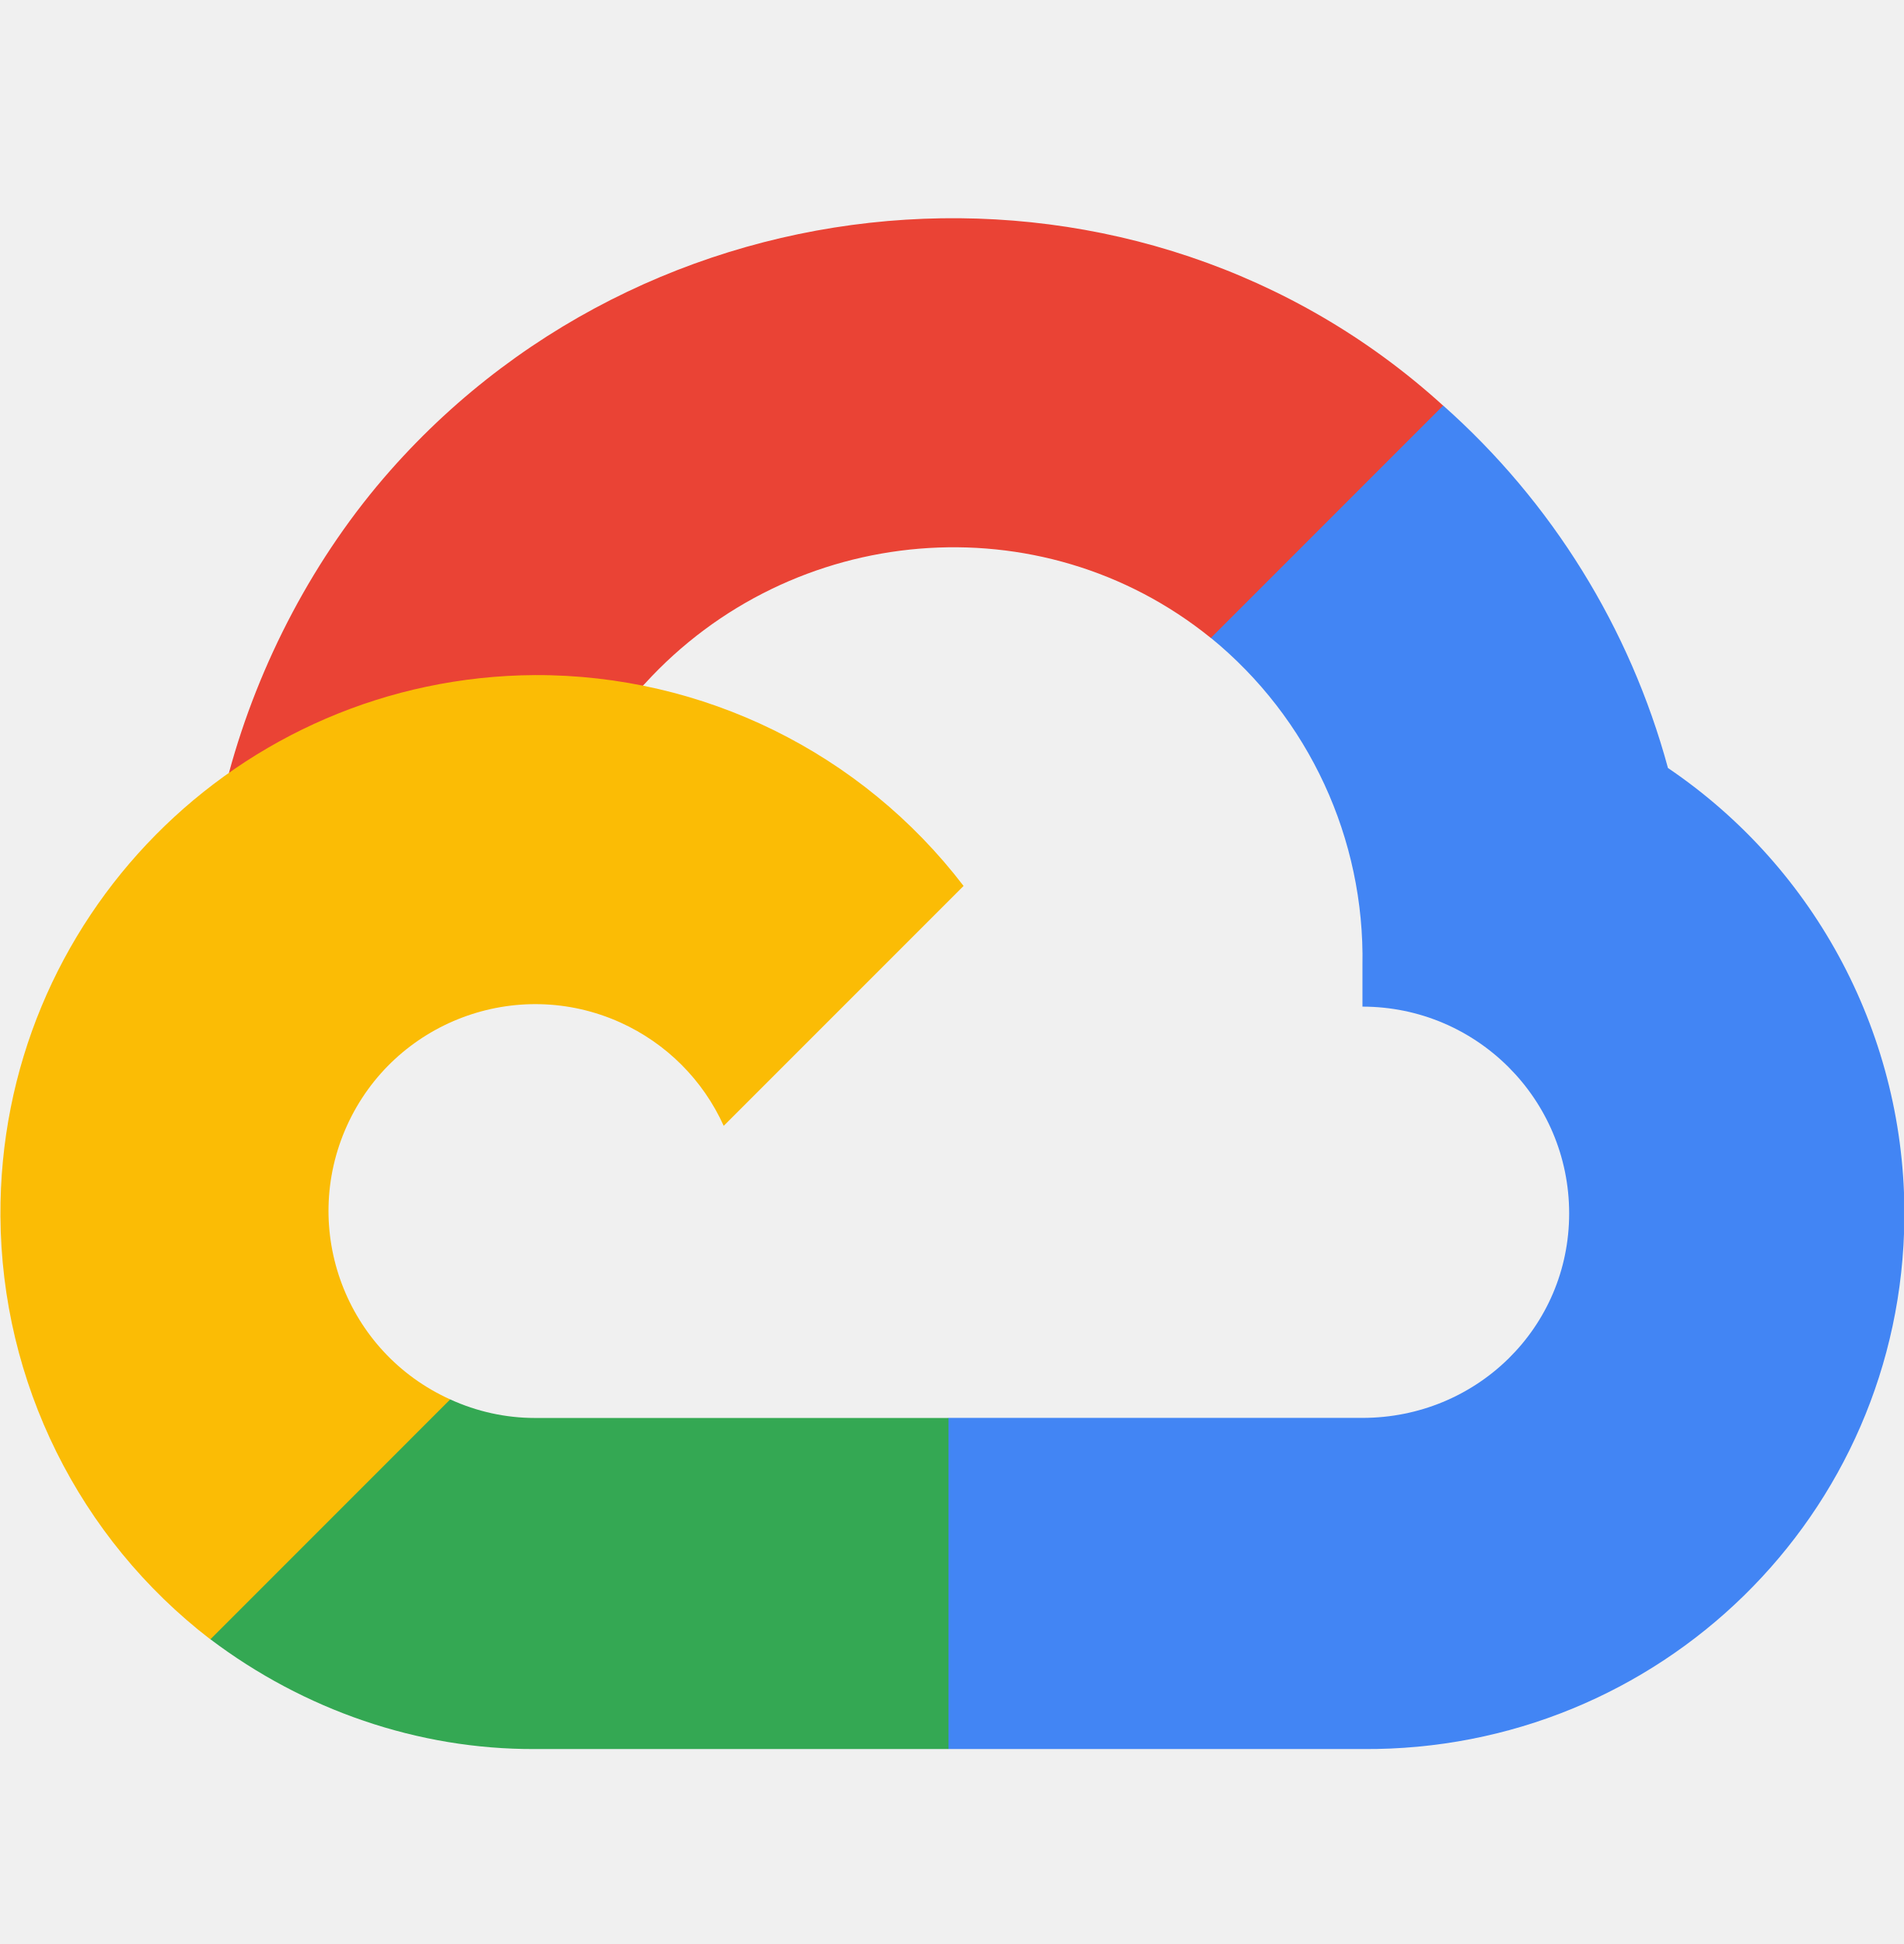
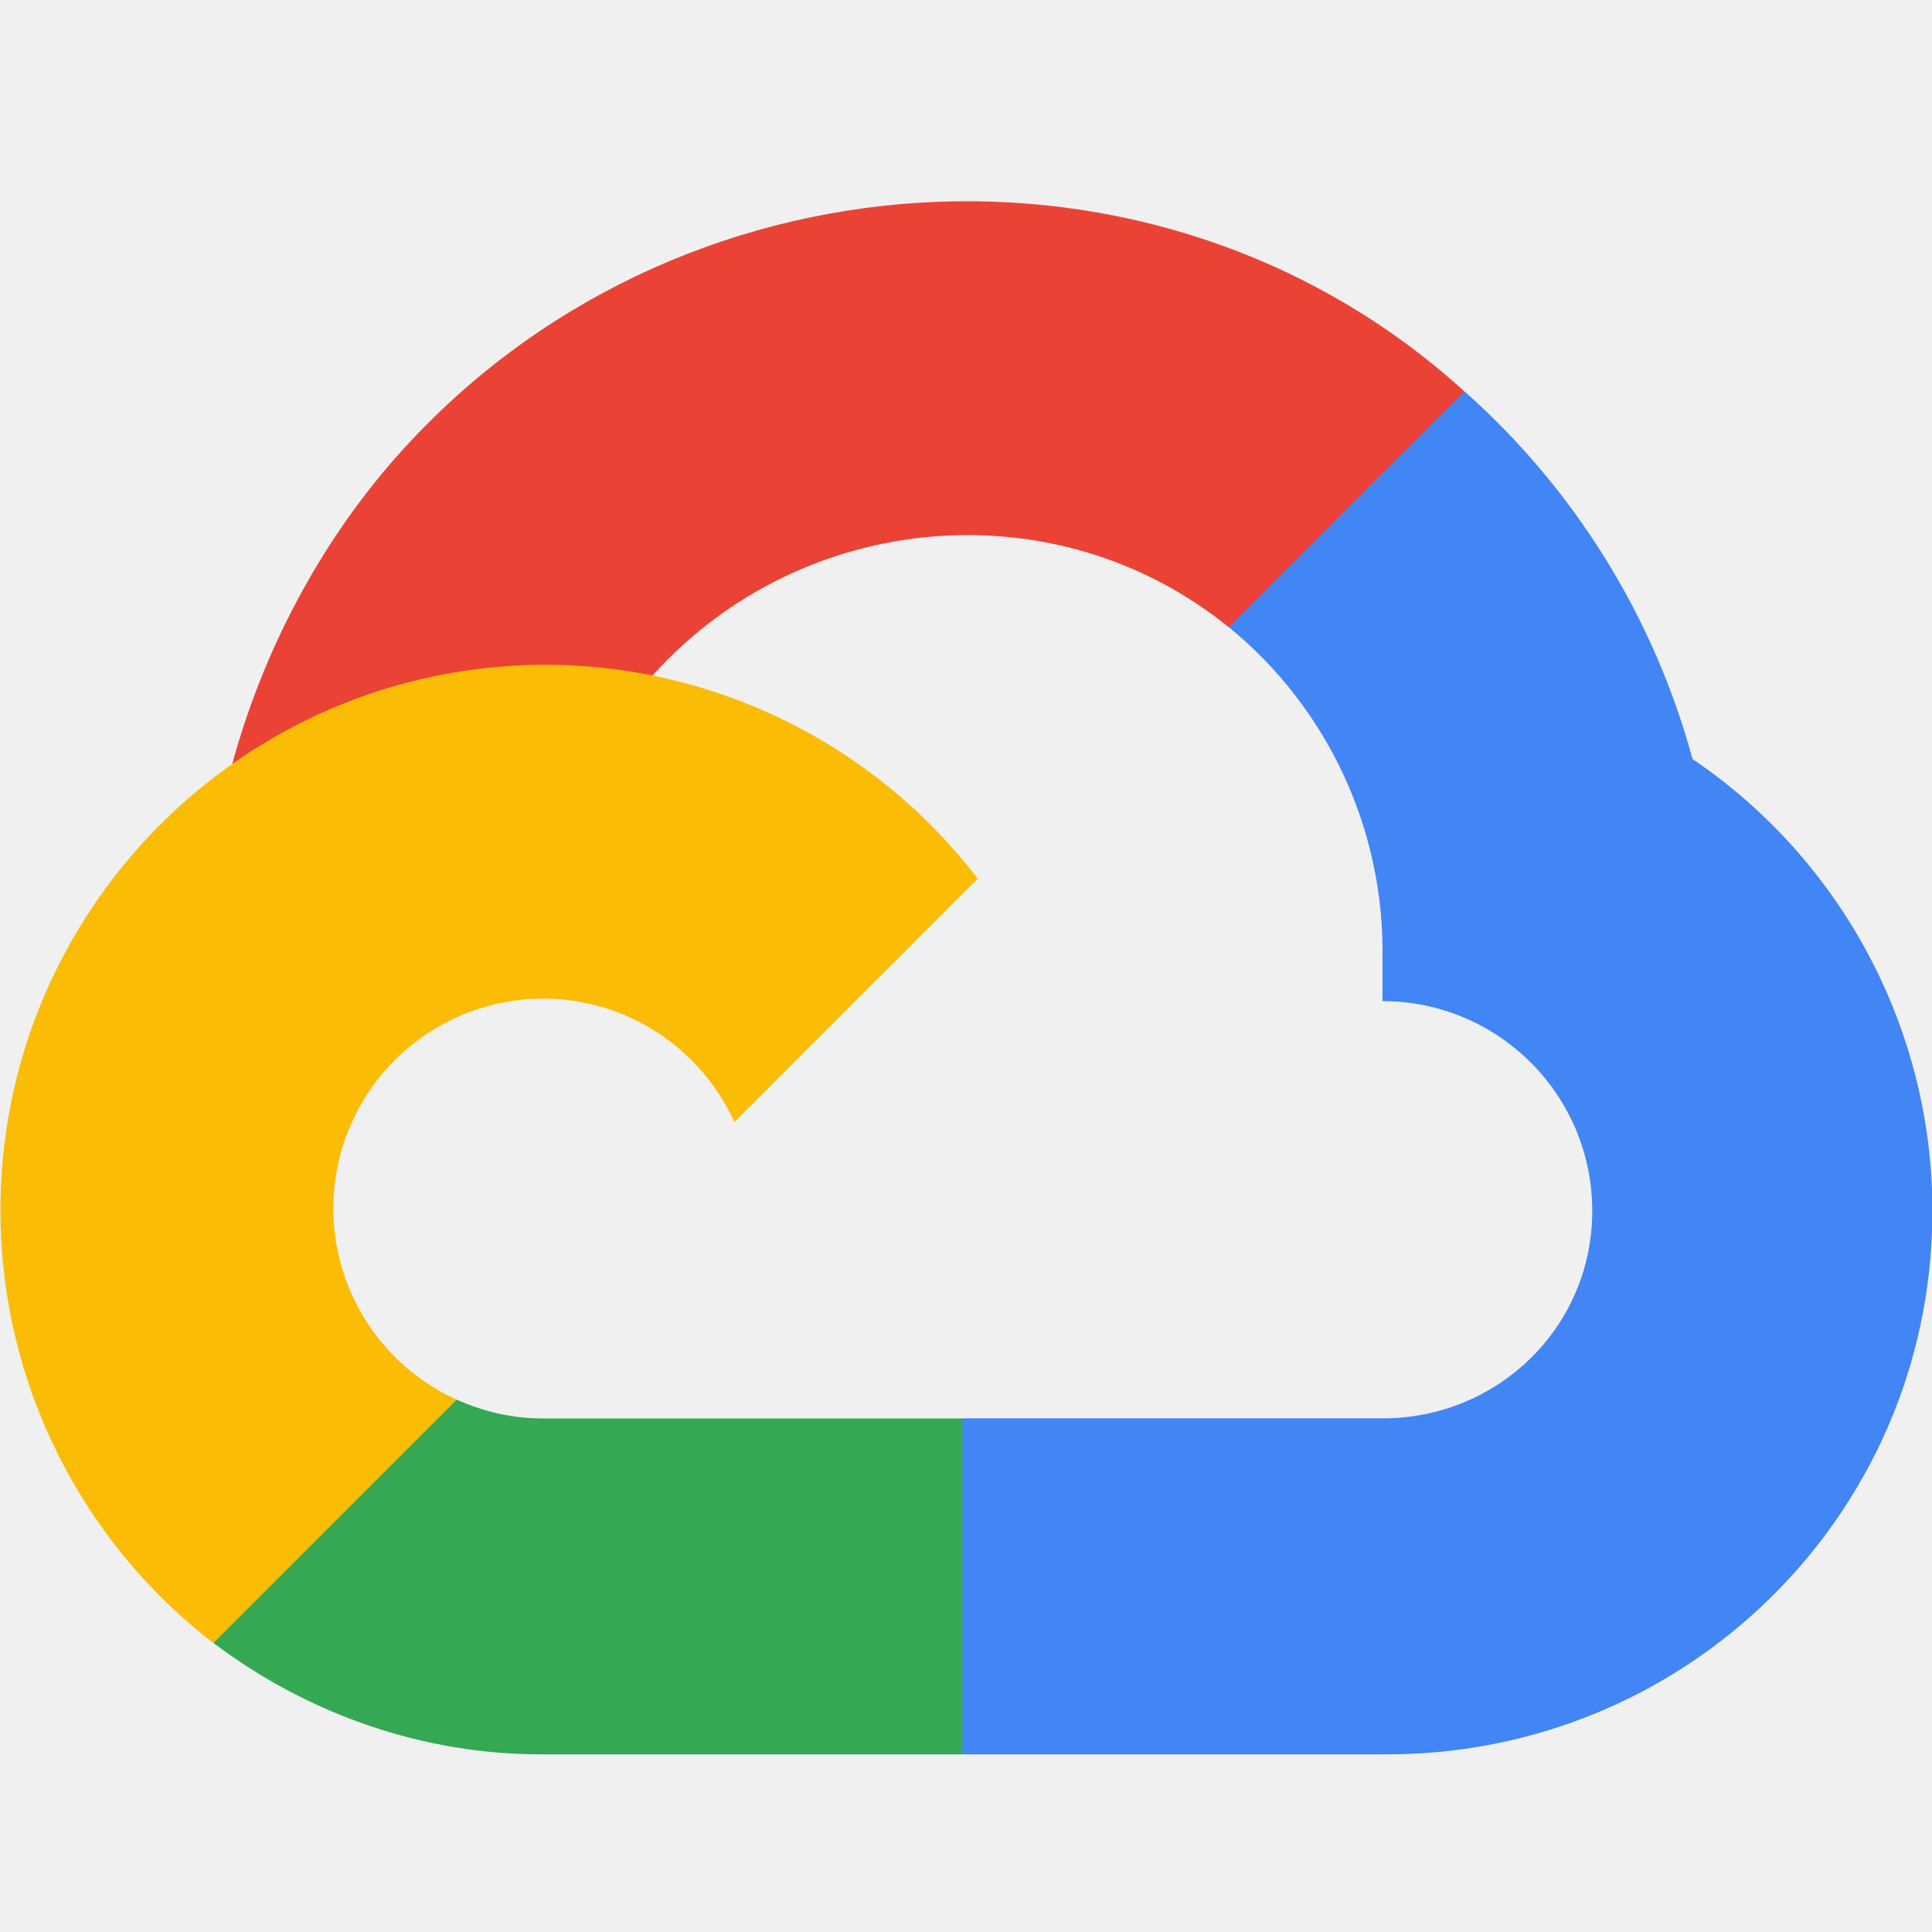
- <svg xmlns="http://www.w3.org/2000/svg" width="48" height="49" viewBox="0 0 48 49" fill="none">
-   <g clip-path="url(#clip0_3698_16301)">
-     <path d="M31.933 16.153L36.105 11.98L36.382 10.224C28.78 3.31 16.695 4.095 9.839 11.86C7.935 14.016 6.524 16.705 5.771 19.483L7.264 19.272L15.609 17.896L16.252 17.238C19.963 13.161 26.241 12.613 30.526 16.081L31.933 16.153Z" fill="#EA4335" />
-     <path d="M42.05 19.358C41.091 15.827 39.121 12.651 36.383 10.222L30.527 16.079C33 18.099 34.407 21.142 34.348 24.335V25.373C37.226 25.373 39.559 27.707 39.559 30.585C39.559 33.462 37.226 35.739 34.348 35.739H23.911L22.887 36.852V43.104L23.911 44.086H34.348C41.834 44.145 47.951 38.181 48.01 30.695C48.046 26.156 45.807 21.901 42.05 19.358Z" fill="#4285F4" />
-     <path d="M13.487 44.086H23.911V35.741H13.487C12.748 35.741 12.02 35.58 11.35 35.273L9.871 35.726L5.669 39.899L5.303 41.318C7.66 43.098 10.535 44.099 13.487 44.086Z" fill="#34A853" />
-     <path d="M13.487 17.016C5.999 17.061 -0.033 23.167 0.011 30.655C0.036 34.836 1.989 38.771 5.303 41.321L11.35 35.273C8.726 34.089 7.56 31.002 8.745 28.378C9.93 25.755 13.017 24.589 15.64 25.773C16.796 26.296 17.723 27.221 18.245 28.378L24.292 22.331C21.719 18.967 17.72 17.001 13.487 17.016Z" fill="#FBBC05" />
+ <svg xmlns="http://www.w3.org/2000/svg" width="48" height="48" viewBox="0 0 48 48" fill="none">
+   <g clip-path="url(#clip0_1031_1998)">
+     <path d="M31.932 15.653L36.104 11.48L36.382 9.724C28.779 2.81 16.694 3.595 9.839 11.36C7.934 13.516 6.523 16.205 5.77 18.983L7.264 18.772L15.608 17.396L16.252 16.738C19.963 12.661 26.241 12.113 30.525 15.581L31.932 15.653Z" fill="#EA4335" />
+     <path d="M42.05 18.858C41.091 15.327 39.121 12.151 36.383 9.722L30.527 15.579C33 17.599 34.407 20.642 34.348 23.835V24.873C37.226 24.873 39.559 27.207 39.559 30.085C39.559 32.962 37.226 35.239 34.348 35.239H23.911L22.887 36.352V42.604L23.911 43.586H34.348C41.834 43.645 47.951 37.681 48.01 30.195C48.046 25.656 45.807 21.401 42.05 18.858Z" fill="#4285F4" />
+     <path d="M13.486 43.586H23.911V35.241H13.486C12.748 35.241 12.02 35.08 11.35 34.773L9.871 35.226L5.669 39.399L5.302 40.818C7.66 42.598 10.535 43.599 13.486 43.586Z" fill="#34A853" />
+     <path d="M13.486 16.516C5.998 16.561 -0.034 22.667 0.011 30.155C0.036 34.336 1.989 38.271 5.302 40.821L11.349 34.773C8.726 33.589 7.56 30.502 8.745 27.878C9.93 25.255 13.017 24.089 15.64 25.273C16.796 25.796 17.722 26.721 18.245 27.878L24.292 21.831C21.719 18.467 17.72 16.501 13.486 16.516Z" fill="#FBBC05" />
  </g>
  <defs>
-     <clipPath id="clip0_3698_16301">
-       <rect width="48" height="48" fill="white" transform="translate(0 0.5)" />
+     <clipPath id="clip0_1031_1998">
+       <rect width="48" height="48" fill="white" />
    </clipPath>
  </defs>
</svg>
